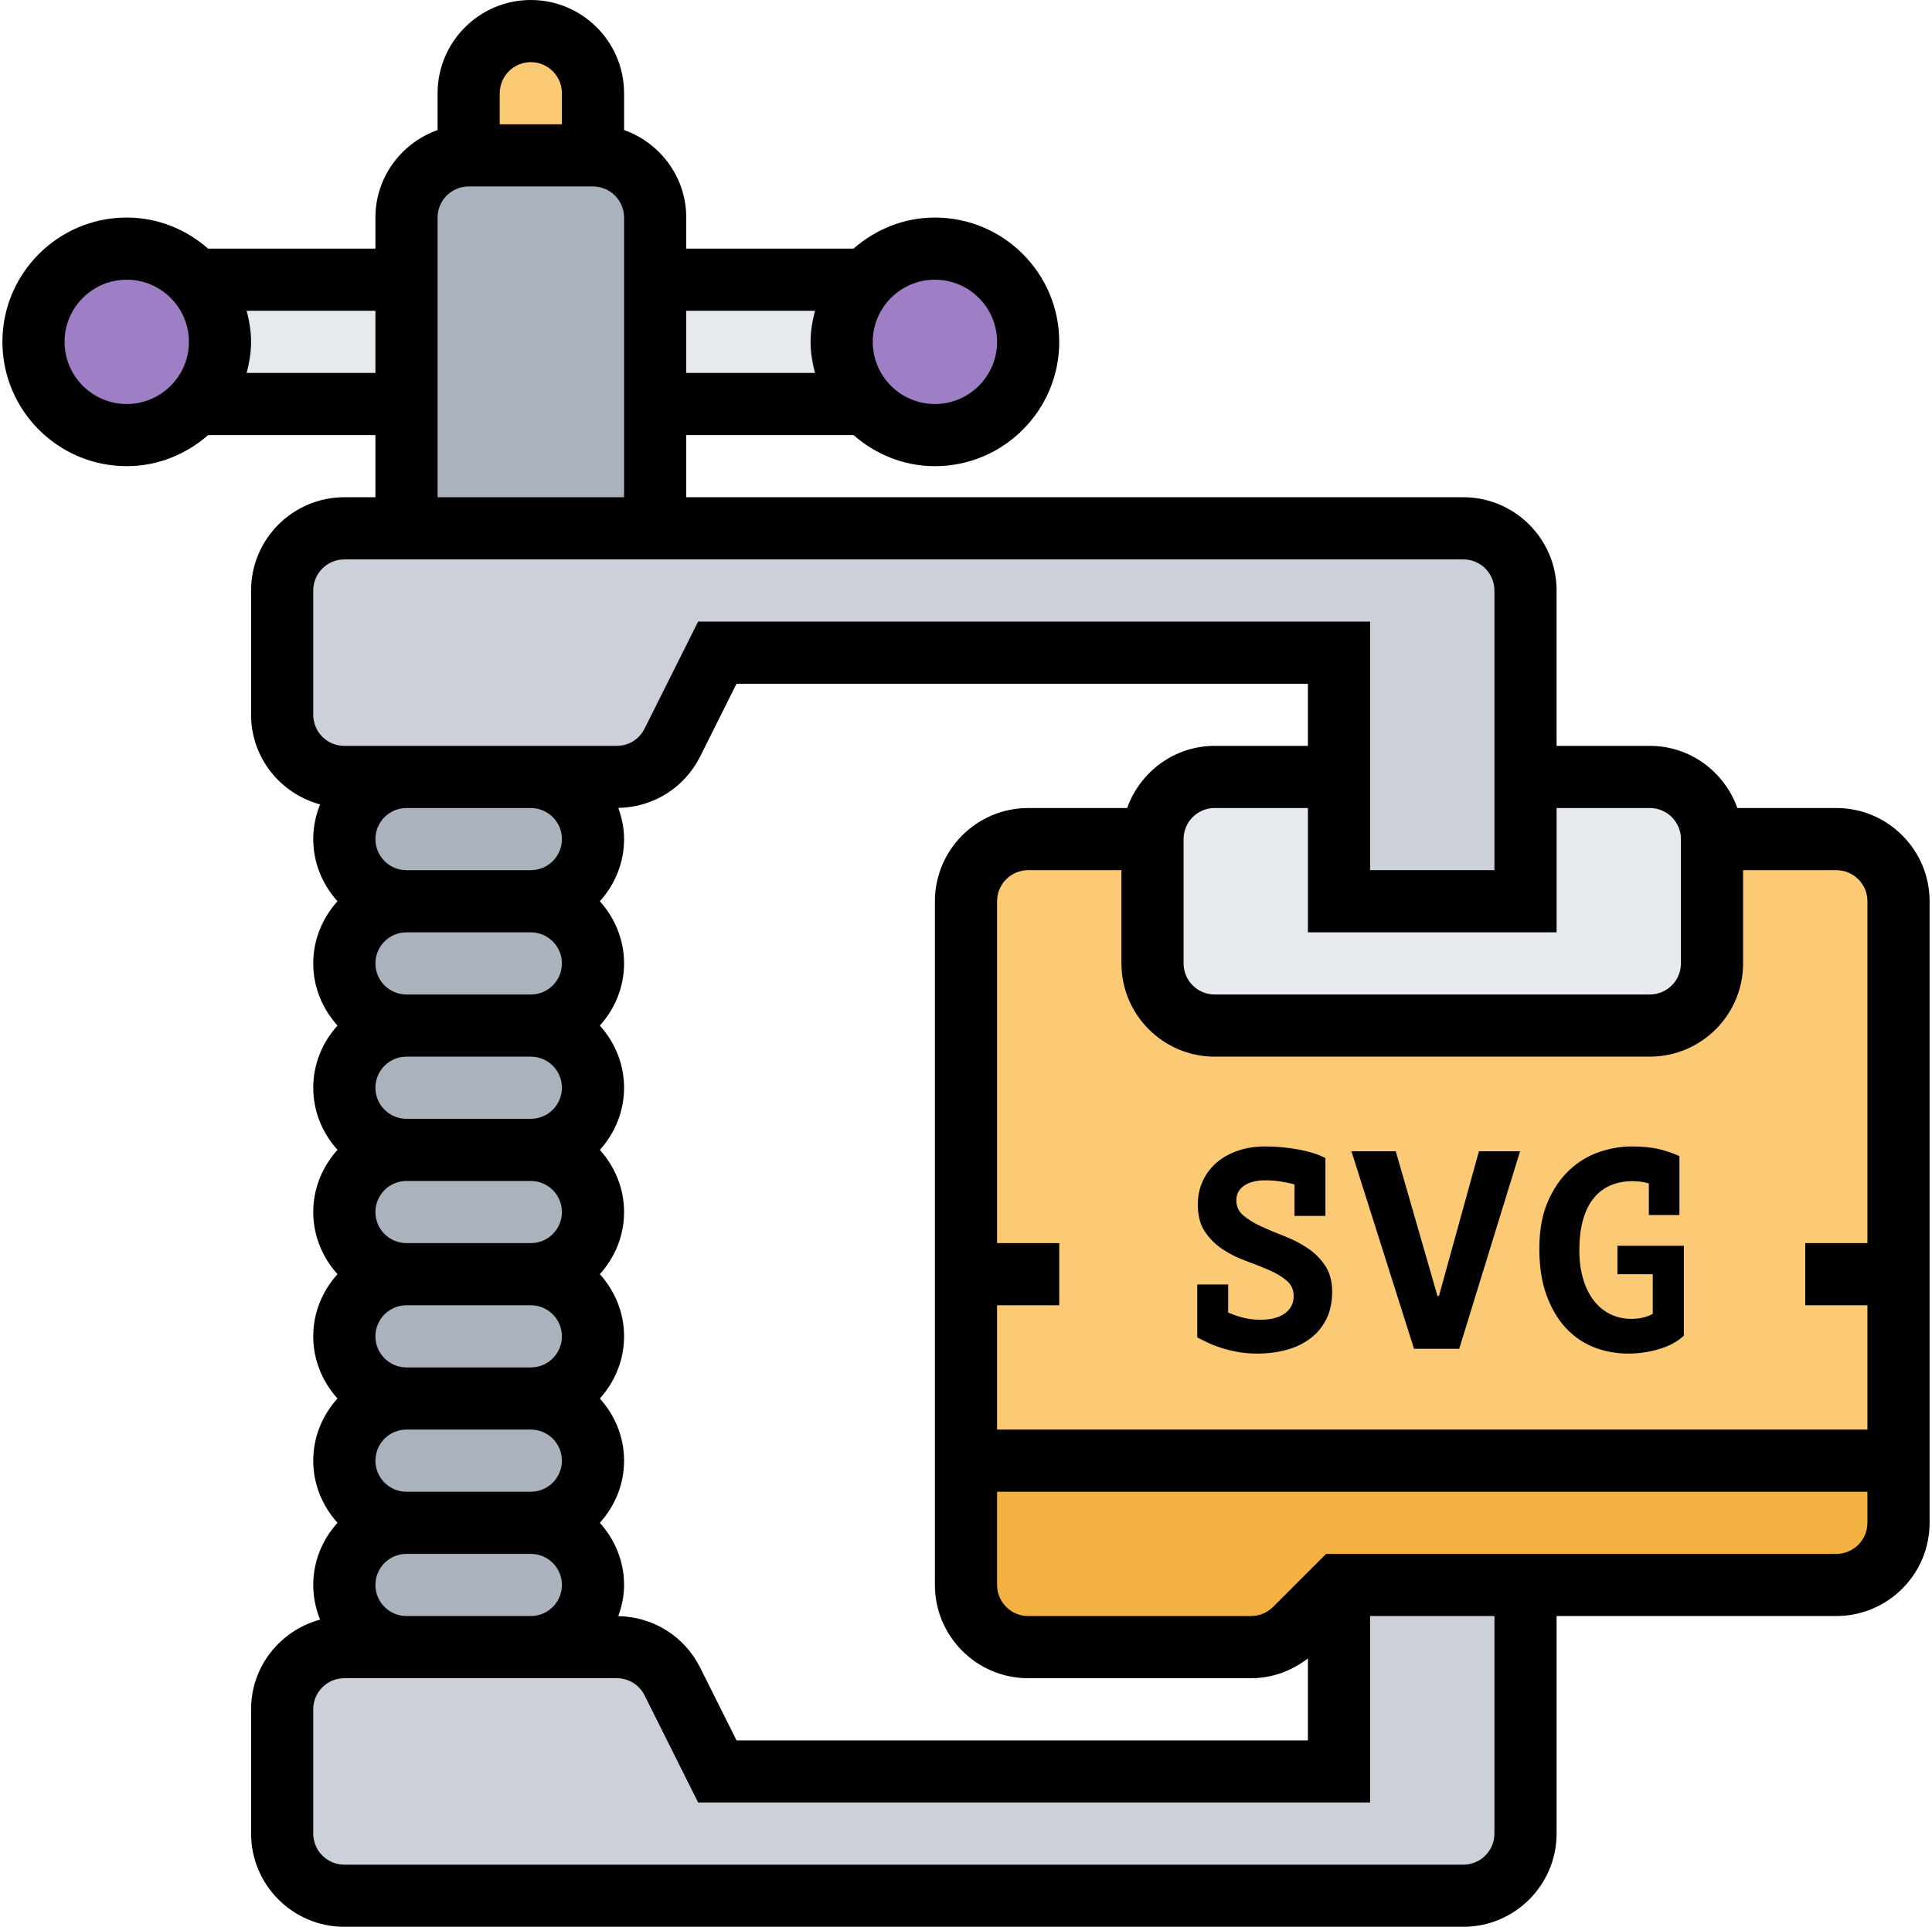
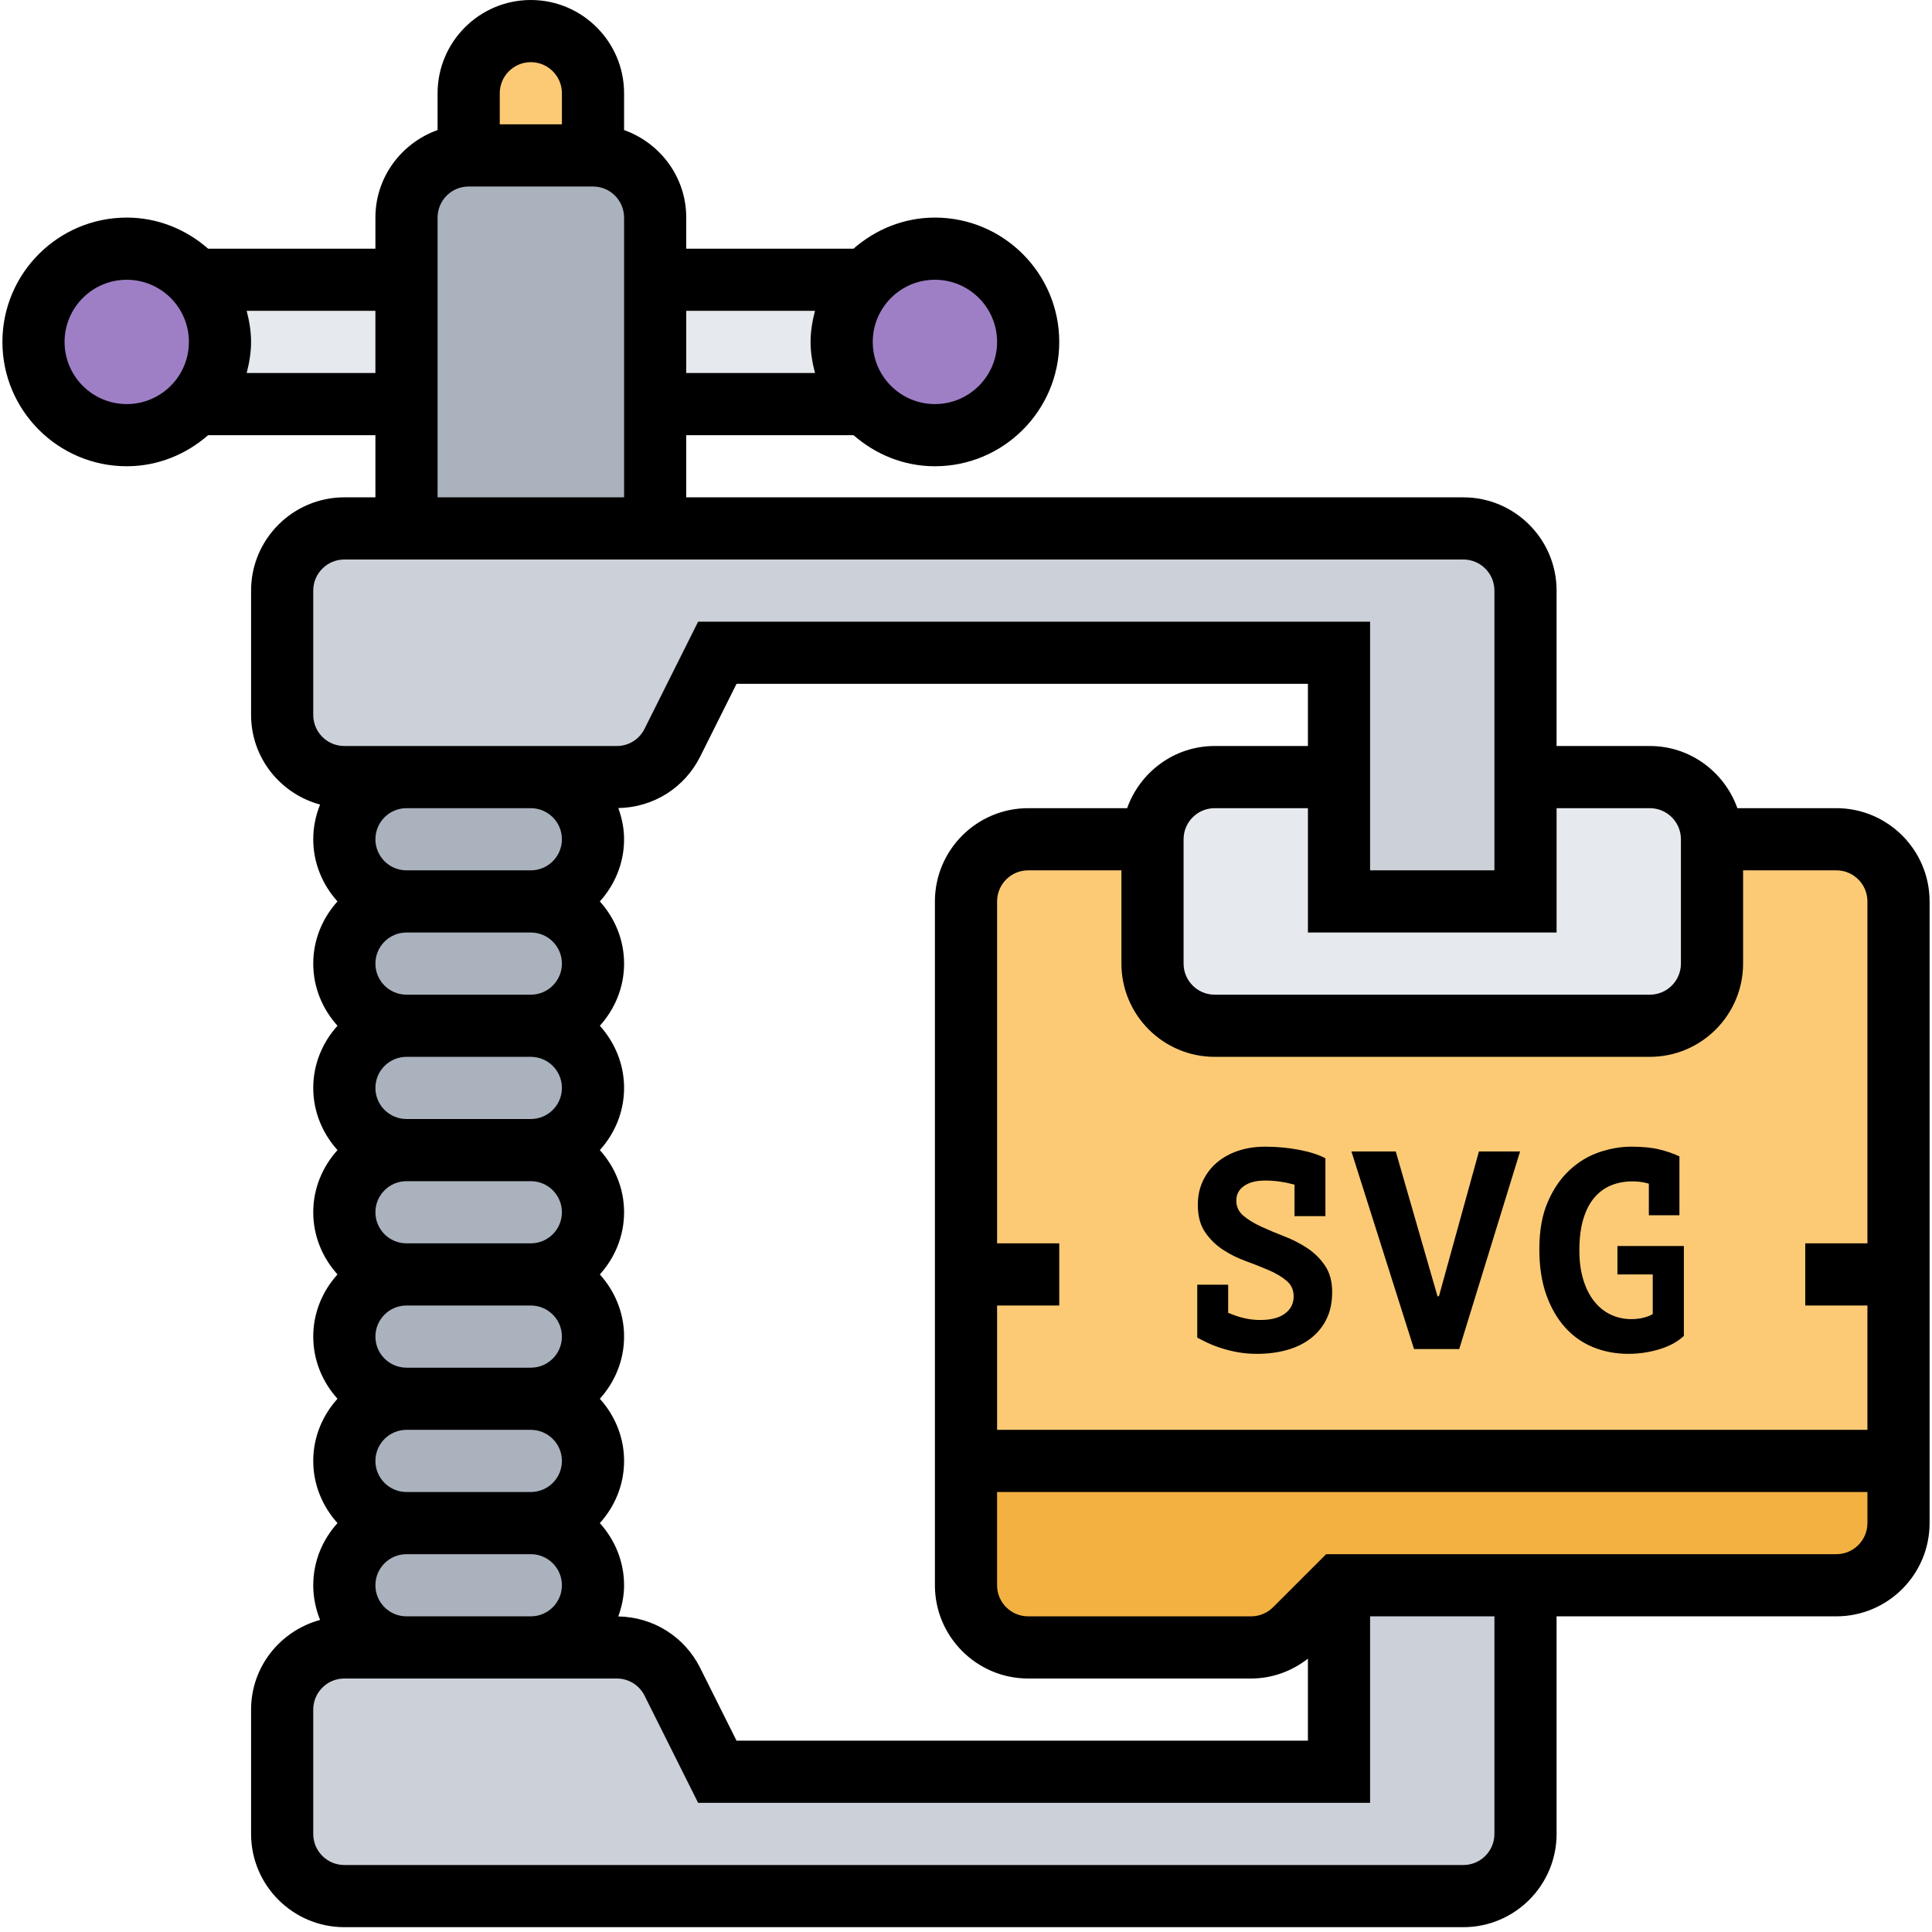
- <svg xmlns="http://www.w3.org/2000/svg" viewBox="0 0 401 400">
+ <svg xmlns="http://www.w3.org/2000/svg" viewBox="0 0 400 400">
  <g fill="none" fill-rule="evenodd">
-     <path fill="#FCCA75" d="M123.081 19.355v12.903H97.274V19.355c0-3.548 1.419-6.774 3.806-9.097 2.323-2.387 5.548-3.806 9.097-3.806 7.097 0 12.903 5.806 12.903 12.903z" />
-     <path fill="#E6E9ED" fill-rule="nonzero" d="M45.661 70.968c0-4.968-1.871-9.484-4.968-12.903h43.677v25.806H40.694c3.097-3.419 4.968-7.935 4.968-12.903zm90.323-12.903h43.677C176.565 61.484 174.694 66 174.694 70.968c0 4.968 1.871 9.484 4.968 12.903h-43.677V58.065z" />
-     <path fill="#9E7FC6" fill-rule="nonzero" d="M40.694 58.065C43.79 61.484 45.661 66 45.661 70.968c0 4.968-1.871 9.484-4.968 12.903h-.065c-3.419 4-8.581 6.452-14.323 6.452-10.71 0-19.355-8.645-19.355-19.355 0-10.71 8.645-19.355 19.355-19.355 5.742 0 10.903 2.452 14.323 6.452h.065zm153.355-6.452c10.71 0 19.355 8.645 19.355 19.355 0 10.71-8.645 19.355-19.355 19.355-5.742 0-10.903-2.452-14.323-6.452h-.065c-3.097-3.419-4.968-7.935-4.968-12.903 0-4.968 1.871-9.484 4.968-12.903h.065c3.419-4 8.581-6.452 14.323-6.452z" />
-     <path fill="#AAB2BD" d="M135.984 83.871v25.806H84.371V45.161c0-7.097 5.806-12.903 12.903-12.903h25.806c7.097 0 12.903 5.806 12.903 12.903v38.71z" />
-     <path fill="#FCCA75" d="M381.145 174.194H355.339V200c0 7.097-5.806 12.903-12.903 12.903h-90.323c-7.097 0-12.903-5.806-12.903-12.903v-25.806h-25.806C206.306 174.194 200.5 180 200.5 187.097v116.129h193.548V187.097c0-7.097-5.806-12.903-12.903-12.903z" />
-     <path fill="#E6E9ED" d="M342.435 161.29h-90.323c-7.097 0-12.903 5.806-12.903 12.903V200c0 7.097 5.806 12.903 12.903 12.903h90.323c7.097 0 12.903-5.806 12.903-12.903v-25.806c0-7.097-5.806-12.903-12.903-12.903z" />
-     <path fill="#F3B141" d="M394.048 303.226v12.903c0 7.097-5.806 12.903-12.903 12.903H277.919l-9.097 9.097c-2.452 2.452-5.742 3.806-9.161 3.806h-46.258c-7.097 0-12.903-5.806-12.903-12.903v-25.806h193.548z" />
-     <path fill="#CCD1D9" fill-rule="nonzero" d="M316.629 161.29v25.806h-38.71v-51.613H148.887l-9.355 18.645c-2.194 4.387-6.645 7.161-11.548 7.161H71.468c-7.097 0-12.903-5.806-12.903-12.903v-25.806c0-7.097 5.806-12.903 12.903-12.903H303.726c7.097 0 12.903 5.806 12.903 12.903v38.71zm0 167.742v51.613c0 7.097-5.806 12.903-12.903 12.903H71.468c-7.097 0-12.903-5.806-12.903-12.903V354.839c0-7.097 5.806-12.903 12.903-12.903h56.516c4.903 0 9.355 2.774 11.548 7.161l9.355 18.645h129.032v-38.71h38.71z" />
-     <path fill="#AAB2BD" fill-rule="nonzero" d="M110.177 238.71c7.097 0 12.903 5.806 12.903 12.903 0 3.548-1.419 6.774-3.806 9.097-2.323 2.387-5.548 3.806-9.097 3.806H84.371c-7.097 0-12.903-5.806-12.903-12.903 0-3.548 1.419-6.774 3.806-9.097 2.323-2.387 5.548-3.806 9.097-3.806h25.806zm0-25.806c7.097 0 12.903 5.806 12.903 12.903 0 3.548-1.419 6.774-3.806 9.097-2.323 2.387-5.548 3.806-9.097 3.806H84.371c-7.097 0-12.903-5.806-12.903-12.903 0-3.548 1.419-6.774 3.806-9.097 2.323-2.387 5.548-3.806 9.097-3.806h25.806zm0-25.806c7.097 0 12.903 5.806 12.903 12.903 0 3.548-1.419 6.774-3.806 9.097-2.323 2.387-5.548 3.806-9.097 3.806H84.371c-7.097 0-12.903-5.806-12.903-12.903 0-3.548 1.419-6.774 3.806-9.097 2.323-2.387 5.548-3.806 9.097-3.806h25.806zm0 77.419c7.097 0 12.903 5.806 12.903 12.903 0 3.548-1.419 6.774-3.806 9.097-2.323 2.387-5.548 3.806-9.097 3.806H84.371c-7.097 0-12.903-5.806-12.903-12.903 0-3.548 1.419-6.774 3.806-9.097 2.323-2.387 5.548-3.806 9.097-3.806h25.806zm0 25.806c7.097 0 12.903 5.806 12.903 12.903 0 3.548-1.419 6.774-3.806 9.097-2.323 2.387-5.548 3.806-9.097 3.806H84.371c-7.097 0-12.903-5.806-12.903-12.903 0-3.548 1.419-6.774 3.806-9.097 2.323-2.387 5.548-3.806 9.097-3.806h25.806zm0 25.806c7.097 0 12.903 5.806 12.903 12.903 0 3.548-1.419 6.774-3.806 9.097-2.323 2.387-5.548 3.806-9.097 3.806H84.371c-7.097 0-12.903-5.806-12.903-12.903 0-3.548 1.419-6.774 3.806-9.097 2.323-2.387 5.548-3.806 9.097-3.806h25.806zm0-154.839c7.097 0 12.903 5.806 12.903 12.903 0 3.548-1.419 6.774-3.806 9.097-2.323 2.387-5.548 3.806-9.097 3.806H84.371c-7.097 0-12.903-5.806-12.903-12.903 0-3.548 1.419-6.774 3.806-9.097 2.323-2.387 5.548-3.806 9.097-3.806h25.806z" />
-     <path fill="#000" fill-rule="nonzero" d="M381.145 167.742h-20.542c-2.671-7.49-9.768-12.903-18.168-12.903h-19.355v-32.258c0-10.671-8.684-19.355-19.355-19.355H142.435V90.323h34.723c4.535 3.968 10.4 6.452 16.89 6.452 14.232 0 25.806-11.574 25.806-25.806 0-14.232-11.574-25.806-25.806-25.806-6.49 0-12.355 2.484-16.89 6.452h-34.723v-6.452c0-8.4-5.413-15.497-12.903-18.168v-7.639C129.532 8.684 120.848 0 110.177 0 99.506 0 90.823 8.684 90.823 19.355v7.639c-7.49 2.671-12.903 9.768-12.903 18.168v6.452H43.197c-4.535-3.968-10.4-6.452-16.89-6.452C12.074 45.161.5 56.735.5 70.968.5 85.2 12.074 96.774 26.306 96.774c6.49 0 12.355-2.484 16.89-6.452h34.723v12.903h-6.452c-10.671 0-19.355 8.684-19.355 19.355v25.806c0 8.923 6.097 16.381 14.323 18.606-.897 2.232-1.419 4.652-1.419 7.2 0 4.974 1.942 9.471 5.032 12.903C66.952 190.529 65.016 195.026 65.016 200s1.942 9.471 5.032 12.903c-3.097 3.432-5.032 7.929-5.032 12.903 0 4.974 1.942 9.471 5.032 12.903-3.097 3.432-5.032 7.929-5.032 12.903 0 4.974 1.942 9.471 5.032 12.903-3.097 3.432-5.032 7.929-5.032 12.903 0 4.974 1.942 9.471 5.032 12.903-3.097 3.432-5.032 7.929-5.032 12.903 0 4.974 1.942 9.471 5.032 12.903-3.097 3.432-5.032 7.929-5.032 12.903 0 2.548.523 4.968 1.419 7.2-8.226 2.226-14.323 9.684-14.323 18.606v25.806c0 10.671 8.684 19.355 19.355 19.355H303.726c10.671 0 19.355-8.684 19.355-19.355v-45.161h58.065c10.671 0 19.355-8.684 19.355-19.355V187.097c0-10.671-8.684-19.355-19.355-19.355zm6.452 19.355v70.968h-12.903v12.903h12.903v25.806H206.952v-25.806h12.903v-12.903h-12.903v-70.968c0-3.561 2.89-6.452 6.452-6.452h19.355V200c0 10.671 8.684 19.355 19.355 19.355h90.323c10.671 0 19.355-8.684 19.355-19.355v-19.355h19.355c3.561 0 6.452 2.89 6.452 6.452zM77.919 329.032c0-3.561 2.89-6.452 6.452-6.452h25.806c3.561 0 6.452 2.89 6.452 6.452s-2.89 6.452-6.452 6.452H84.371c-3.561 0-6.452-2.89-6.452-6.452zm0-25.806c0-3.561 2.89-6.452 6.452-6.452h25.806c3.561 0 6.452 2.89 6.452 6.452 0 3.561-2.89 6.452-6.452 6.452H84.371c-3.561 0-6.452-2.89-6.452-6.452zm0-25.806c0-3.561 2.89-6.452 6.452-6.452h25.806c3.561 0 6.452 2.89 6.452 6.452s-2.89 6.452-6.452 6.452H84.371c-3.561 0-6.452-2.89-6.452-6.452zm0-25.806c0-3.561 2.89-6.452 6.452-6.452h25.806c3.561 0 6.452 2.89 6.452 6.452 0 3.561-2.89 6.452-6.452 6.452H84.371c-3.561 0-6.452-2.89-6.452-6.452zm0-25.806c0-3.561 2.89-6.452 6.452-6.452h25.806c3.561 0 6.452 2.89 6.452 6.452 0 3.561-2.89 6.452-6.452 6.452H84.371c-3.561 0-6.452-2.89-6.452-6.452zm0-25.806c0-3.561 2.89-6.452 6.452-6.452h25.806c3.561 0 6.452 2.89 6.452 6.452s-2.89 6.452-6.452 6.452H84.371c-3.561 0-6.452-2.89-6.452-6.452zm0-25.806c0-3.561 2.89-6.452 6.452-6.452h25.806c3.561 0 6.452 2.89 6.452 6.452 0 3.561-2.89 6.452-6.452 6.452H84.371c-3.561 0-6.452-2.89-6.452-6.452zM124.5 316.129c3.097-3.432 5.032-7.929 5.032-12.903 0-4.974-1.942-9.471-5.032-12.903 3.097-3.432 5.032-7.929 5.032-12.903 0-4.974-1.942-9.471-5.032-12.903 3.097-3.432 5.032-7.929 5.032-12.903 0-4.974-1.942-9.471-5.032-12.903 3.097-3.432 5.032-7.929 5.032-12.903 0-4.974-1.942-9.471-5.032-12.903 3.097-3.432 5.032-7.929 5.032-12.903s-1.942-9.471-5.032-12.903c3.097-3.432 5.032-7.929 5.032-12.903 0-2.284-.471-4.439-1.194-6.477 7.245-.123 13.735-4.181 16.987-10.677l7.548-15.103h118.594v12.903h-19.355c-8.4 0-15.497 5.413-18.168 12.903h-20.542c-10.671 0-19.355 8.684-19.355 19.355v141.935c0 10.671 8.684 19.355 19.355 19.355h46.271c4.342 0 8.419-1.497 11.794-4.116v17.019H152.874l-7.555-15.11c-3.252-6.497-9.742-10.555-16.987-10.677.729-2.032 1.2-4.187 1.2-6.471 0-4.974-1.942-9.471-5.032-12.903zm217.935-148.387c3.561 0 6.452 2.89 6.452 6.452V200c0 3.561-2.89 6.452-6.452 6.452h-90.323c-3.561 0-6.452-2.89-6.452-6.452v-25.806c0-3.561 2.89-6.452 6.452-6.452h19.355v25.806h51.613v-25.806h19.355zM194.048 58.065c7.116 0 12.903 5.787 12.903 12.903 0 7.116-5.787 12.903-12.903 12.903s-12.903-5.787-12.903-12.903c0-7.116 5.787-12.903 12.903-12.903zm-24.89 6.452c-.542 2.077-.916 4.213-.916 6.452 0 2.239.374 4.374.916 6.452h-26.723V64.516h26.723zm-58.981-51.613c3.561 0 6.452 2.89 6.452 6.452v6.452h-12.903v-6.452c0-3.561 2.89-6.452 6.452-6.452zM26.306 83.871c-7.116 0-12.903-5.787-12.903-12.903 0-7.116 5.787-12.903 12.903-12.903s12.903 5.787 12.903 12.903c0 7.116-5.787 12.903-12.903 12.903zm24.89-6.452c.542-2.077.916-4.213.916-6.452 0-2.239-.374-4.374-.916-6.452h26.723v12.903H51.197zm39.626-32.258c0-3.561 2.89-6.452 6.452-6.452h25.806c3.561 0 6.452 2.89 6.452 6.452v58.065H90.823V45.161zM65.016 122.581c0-3.561 2.89-6.452 6.452-6.452H303.726c3.561 0 6.452 2.89 6.452 6.452v58.065h-25.806v-51.613H144.9l-11.123 22.239c-1.097 2.2-3.303 3.568-5.768 3.568H71.468c-3.561 0-6.452-2.89-6.452-6.452v-25.806zm245.161 258.065c0 3.561-2.89 6.452-6.452 6.452H71.468c-3.561 0-6.452-2.89-6.452-6.452V354.839c0-3.561 2.89-6.452 6.452-6.452h56.542c2.465 0 4.677 1.368 5.774 3.568L144.9 374.194h139.471v-38.71h25.806v45.161zm70.968-58.065H275.248l-11.013 11.013c-1.206 1.206-2.865 1.89-4.561 1.89h-46.271c-3.561 0-6.452-2.89-6.452-6.452v-19.355h180.645v6.452c0 3.561-2.89 6.452-6.452 6.452z" />
-     <path fill="#000" d="M248.5 266.647h6.417v5.848l.35.118c.894.394 1.876.719 2.946.975 1.069.256 2.207.384 3.413.384 2.178 0 3.869-.443 5.075-1.329 1.206-.886 1.808-2.077 1.808-3.573 0-1.339-.496-2.422-1.488-3.249-.992-.827-2.217-1.555-3.675-2.185-1.458-.63-3.053-1.26-4.783-1.89-1.731-.63-3.325-1.427-4.783-2.392-1.458-.965-2.683-2.176-3.675-3.633-.992-1.457-1.488-3.347-1.488-5.67 0-1.772.34-3.396 1.021-4.873.681-1.477 1.633-2.747 2.858-3.81 1.225-1.063 2.693-1.89 4.404-2.481 1.711-.591 3.617-.886 5.717-.886 2.372 0 4.706.217 7 .65 2.294.433 4.122 1.024 5.483 1.772v11.99h-6.417v-6.556c-.117 0-.233-.02-.35-.059-.856-.236-1.779-.423-2.771-.561-.992-.138-1.974-.207-2.946-.207-1.867 0-3.335.374-4.404 1.122-1.069.748-1.604 1.752-1.604 3.012 0 1.299.496 2.363 1.488 3.19.992.827 2.217 1.575 3.675 2.245 1.458.669 3.053 1.339 4.783 2.008 1.731.669 3.325 1.486 4.783 2.451 1.458.965 2.683 2.176 3.675 3.633.992 1.457 1.488 3.288 1.488 5.493 0 2.126-.389 3.987-1.167 5.582-.778 1.595-1.867 2.934-3.267 4.016-1.4 1.083-3.053 1.89-4.958 2.422-1.906.532-3.967.797-6.183.797-1.478 0-2.849-.118-4.112-.354-1.264-.236-2.431-.532-3.5-.886-1.069-.354-2.012-.728-2.829-1.122-.817-.394-1.478-.728-1.983-1.004v-10.986zm49.861 2.4h.301L306.96 239H315.5l-12.629 41h-9.381L280.5 239h9.201l8.66 30.047zm37.351-10.433H349.5v18.665c-1.308 1.221-3.01 2.146-5.106 2.776-2.096.63-4.24.945-6.433.945-2.577 0-4.99-.453-7.24-1.359-2.25-.906-4.202-2.274-5.856-4.105-1.654-1.831-2.962-4.095-3.923-6.793-.962-2.697-1.442-5.857-1.442-9.48 0-3.82.577-7.068 1.731-9.746 1.154-2.678 2.644-4.873 4.471-6.586 1.827-1.713 3.875-2.963 6.144-3.751 2.269-.788 4.519-1.181 6.75-1.181 2.308 0 4.231.187 5.769.561 1.538.374 2.942.856 4.212 1.447v12.227h-6.346v-6.556l-.923-.236c-.769-.158-1.615-.236-2.538-.236-1.577 0-3.038.276-4.385.827-1.346.551-2.51 1.408-3.49 2.569-.981 1.162-1.74 2.648-2.279 4.459-.538 1.811-.808 3.977-.808 6.497 0 2.245.269 4.253.808 6.025.538 1.772 1.288 3.268 2.25 4.489.962 1.221 2.106 2.146 3.433 2.776 1.327.63 2.76.945 4.298.945 1 0 1.913-.118 2.74-.354.827-.236 1.394-.473 1.702-.709v-8.21h-7.327v-5.907z" />
+     <path fill="#FCCA75" d="M122.774 19.307v12.87H97.032v-12.87c0-3.54 1.415-6.758 3.797-9.075 2.316-2.38 5.534-3.796 9.074-3.796 7.079 0 12.87 5.791 12.87 12.87z" />
+     <path fill="#E6E9ED" fill-rule="nonzero" d="M45.547 70.79c0-4.955-1.866-9.46-4.955-12.87h43.569v25.742H40.592a19.083 19.083 0 004.955-12.871zm90.098-12.87h43.568a19.083 19.083 0 00-4.955 12.87c0 4.956 1.866 9.461 4.955 12.872h-43.568V57.92z" />
+     <path fill="#9E7FC6" fill-rule="nonzero" d="M40.592 57.92a19.083 19.083 0 014.955 12.87c0 4.956-1.866 9.461-4.955 12.872h-.064c-3.411 3.99-8.56 6.435-14.287 6.435-10.683 0-19.307-8.623-19.307-19.306 0-10.683 8.624-19.307 19.307-19.307 5.727 0 10.876 2.446 14.287 6.436h.064zm152.972-6.436c10.683 0 19.307 8.624 19.307 19.307 0 10.683-8.624 19.306-19.307 19.306-5.727 0-10.876-2.445-14.286-6.435h-.065a19.083 19.083 0 01-4.955-12.871c0-4.956 1.866-9.46 4.955-12.871h.065c3.41-3.99 8.559-6.436 14.286-6.436z" />
+     <path fill="#AAB2BD" d="M135.645 83.662v25.742H84.16V45.049c0-7.08 5.792-12.871 12.87-12.871h25.743c7.079 0 12.87 5.792 12.87 12.87v38.614z" />
+     <path fill="#FCCA75" d="M380.195 173.76h-25.742V199.5c0 7.08-5.792 12.871-12.871 12.871h-90.098c-7.079 0-12.87-5.792-12.87-12.87v-25.743H212.87c-7.079 0-12.871 5.792-12.871 12.871v115.84h193.066V186.63c0-7.079-5.792-12.87-12.871-12.87z" />
+     <path fill="#E6E9ED" d="M341.582 160.888h-90.098c-7.079 0-12.87 5.792-12.87 12.871v25.742c0 7.08 5.791 12.871 12.87 12.871h90.098c7.079 0 12.87-5.792 12.87-12.87v-25.743c0-7.079-5.791-12.87-12.87-12.87z" />
+     <path fill="#F3B141" d="M393.066 302.47v12.87c0 7.08-5.792 12.872-12.871 12.872H277.226l-9.074 9.074a12.91 12.91 0 01-9.138 3.797H212.87c-7.079 0-12.871-5.792-12.871-12.871V302.47h193.066z" />
+     <path fill="#CCD1D9" fill-rule="nonzero" d="M315.84 160.888v25.742h-38.614v-51.484h-128.71l-9.332 18.599c-2.188 4.376-6.628 7.143-11.52 7.143H71.29c-7.08 0-12.872-5.792-12.872-12.87v-25.743c0-7.08 5.792-12.871 12.872-12.871h231.678c7.08 0 12.871 5.792 12.871 12.871v38.613zm0 167.324v51.484c0 7.079-5.793 12.871-12.872 12.871H71.29c-7.08 0-12.872-5.792-12.872-12.871v-25.742c0-7.08 5.792-12.871 12.872-12.871h56.375c4.89 0 9.331 2.767 11.52 7.143l9.33 18.599h128.711v-38.613h38.613z" />
+     <path fill="#AAB2BD" fill-rule="nonzero" d="M109.903 238.114c7.079 0 12.87 5.792 12.87 12.871 0 3.54-1.415 6.758-3.796 9.075-2.317 2.38-5.535 3.796-9.074 3.796H84.16c-7.08 0-12.871-5.791-12.871-12.87 0-3.54 1.415-6.758 3.796-9.075 2.317-2.38 5.535-3.797 9.075-3.797h25.742zm0-25.742c7.079 0 12.87 5.792 12.87 12.871 0 3.54-1.415 6.758-3.796 9.074-2.317 2.382-5.535 3.797-9.074 3.797H84.16c-7.08 0-12.871-5.792-12.871-12.87 0-3.54 1.415-6.758 3.796-9.075 2.317-2.38 5.535-3.797 9.075-3.797h25.742zm0-25.742c7.079 0 12.87 5.792 12.87 12.871 0 3.54-1.415 6.758-3.796 9.074-2.317 2.381-5.535 3.797-9.074 3.797H84.16c-7.08 0-12.871-5.792-12.871-12.87 0-3.54 1.415-6.758 3.796-9.075 2.317-2.381 5.535-3.797 9.075-3.797h25.742zm0 77.226c7.079 0 12.87 5.792 12.87 12.872 0 3.54-1.415 6.757-3.796 9.074-2.317 2.38-5.535 3.797-9.074 3.797H84.16c-7.08 0-12.871-5.792-12.871-12.871 0-3.54 1.415-6.758 3.796-9.075 2.317-2.38 5.535-3.797 9.075-3.797h25.742zm0 25.743c7.079 0 12.87 5.792 12.87 12.87 0 3.54-1.415 6.758-3.796 9.075-2.317 2.38-5.535 3.797-9.074 3.797H84.16c-7.08 0-12.871-5.792-12.871-12.871 0-3.54 1.415-6.758 3.796-9.074 2.317-2.382 5.535-3.797 9.075-3.797h25.742zm0 25.742c7.079 0 12.87 5.792 12.87 12.87 0 3.54-1.415 6.758-3.796 9.075-2.317 2.381-5.535 3.797-9.074 3.797H84.16c-7.08 0-12.871-5.792-12.871-12.871 0-3.54 1.415-6.758 3.796-9.074 2.317-2.382 5.535-3.797 9.075-3.797h25.742zm0-154.453c7.079 0 12.87 5.792 12.87 12.871 0 3.54-1.415 6.757-3.796 9.074-2.317 2.381-5.535 3.797-9.074 3.797H84.16c-7.08 0-12.871-5.792-12.871-12.87 0-3.54 1.415-6.758 3.796-9.075 2.317-2.381 5.535-3.797 9.075-3.797h25.742z" />
+     <path fill="#000" fill-rule="nonzero" d="M380.195 167.324h-20.491c-2.664-7.472-9.743-12.871-18.122-12.871h-19.307v-32.178c0-10.644-8.662-19.307-19.307-19.307H142.08v-12.87h34.636c4.524 3.957 10.374 6.435 16.848 6.435 14.197 0 25.743-11.545 25.743-25.742 0-14.197-11.546-25.742-25.743-25.742-6.474 0-12.324 2.477-16.848 6.435H142.08V45.05c0-8.38-5.4-15.458-12.87-18.123v-7.62C129.21 8.663 120.546 0 109.902 0 99.258 0 90.596 8.662 90.596 19.307v7.62c-7.472 2.664-12.871 9.743-12.871 18.122v6.435H43.089c-4.524-3.958-10.374-6.435-16.848-6.435C12.044 45.049.499 56.594.499 70.79c0 14.197 11.545 25.742 25.742 25.742 6.474 0 12.324-2.478 16.848-6.436h34.636v12.871H71.29c-10.645 0-19.307 8.663-19.307 19.307v25.742c0 8.9 6.082 16.34 14.287 18.56-.895 2.227-1.416 4.64-1.416 7.182 0 4.962 1.937 9.448 5.02 12.871-3.09 3.424-5.02 7.91-5.02 12.871 0 4.962 1.937 9.448 5.02 12.871-3.09 3.424-5.02 7.91-5.02 12.871 0 4.962 1.937 9.448 5.02 12.871-3.09 3.424-5.02 7.91-5.02 12.871 0 4.962 1.937 9.448 5.02 12.871-3.09 3.424-5.02 7.91-5.02 12.872 0 4.961 1.937 9.447 5.02 12.87-3.09 3.424-5.02 7.91-5.02 12.872 0 4.961 1.937 9.447 5.02 12.87-3.09 3.424-5.02 7.91-5.02 12.872 0 2.542.521 4.955 1.416 7.182-8.205 2.22-14.287 9.66-14.287 18.56v25.742c0 10.644 8.662 19.306 19.307 19.306h231.678c10.645 0 19.307-8.662 19.307-19.306v-45.049h57.92c10.644 0 19.306-8.662 19.306-19.306V186.63c0-10.645-8.662-19.307-19.306-19.307zm6.435 19.306v70.791h-12.87v12.871h12.87v25.742H206.436v-25.742h12.87v-12.871h-12.87v-70.79a6.438 6.438 0 016.435-6.436h19.307V199.5c0 10.645 8.662 19.307 19.306 19.307h90.098c10.644 0 19.306-8.662 19.306-19.307v-19.306h19.307a6.438 6.438 0 016.435 6.435zM77.725 328.212a6.438 6.438 0 016.436-6.436h25.742a6.438 6.438 0 016.435 6.436 6.438 6.438 0 01-6.435 6.435H84.16a6.438 6.438 0 01-6.436-6.435zm0-25.742a6.438 6.438 0 016.436-6.436h25.742a6.438 6.438 0 016.435 6.436 6.438 6.438 0 01-6.435 6.435H84.16a6.438 6.438 0 01-6.436-6.435zm0-25.742a6.438 6.438 0 016.436-6.436h25.742a6.438 6.438 0 016.435 6.436 6.438 6.438 0 01-6.435 6.435H84.16a6.438 6.438 0 01-6.436-6.435zm0-25.743a6.438 6.438 0 016.436-6.435h25.742a6.438 6.438 0 016.435 6.435 6.438 6.438 0 01-6.435 6.436H84.16a6.438 6.438 0 01-6.436-6.436zm0-25.742a6.438 6.438 0 016.436-6.435h25.742a6.438 6.438 0 016.435 6.435 6.438 6.438 0 01-6.435 6.436H84.16a6.438 6.438 0 01-6.436-6.436zm0-25.742a6.438 6.438 0 016.436-6.435h25.742a6.438 6.438 0 016.435 6.435 6.438 6.438 0 01-6.435 6.436H84.16a6.438 6.438 0 01-6.436-6.436zm0-25.742a6.438 6.438 0 016.436-6.435h25.742a6.438 6.438 0 016.435 6.435 6.438 6.438 0 01-6.435 6.436H84.16a6.438 6.438 0 01-6.436-6.436zm46.465 141.582c3.089-3.424 5.02-7.91 5.02-12.871 0-4.962-1.938-9.448-5.02-12.871 3.089-3.424 5.02-7.91 5.02-12.871 0-4.962-1.938-9.448-5.02-12.872 3.089-3.423 5.02-7.909 5.02-12.87 0-4.962-1.938-9.448-5.02-12.872 3.089-3.423 5.02-7.909 5.02-12.87 0-4.962-1.938-9.448-5.02-12.872 3.089-3.423 5.02-7.909 5.02-12.87 0-4.963-1.938-9.448-5.02-12.872 3.089-3.423 5.02-7.91 5.02-12.87 0-2.279-.47-4.428-1.191-6.462 7.227-.122 13.7-4.17 16.944-10.65l7.53-15.066h118.298v12.87h-19.307c-8.379 0-15.458 5.4-18.122 12.872H212.87c-10.644 0-19.307 8.662-19.307 19.306v141.582c0 10.644 8.663 19.306 19.307 19.306h46.156c4.33 0 8.398-1.493 11.764-4.106v16.977H152.493l-7.536-15.072c-3.244-6.48-9.718-10.528-16.945-10.65.727-2.028 1.197-4.177 1.197-6.455 0-4.962-1.937-9.448-5.02-12.871zm217.392-148.017a6.438 6.438 0 016.435 6.435v25.742a6.438 6.438 0 01-6.435 6.436h-90.098a6.438 6.438 0 01-6.435-6.436V173.76a6.438 6.438 0 016.435-6.435h19.307v25.742h51.484v-25.742h19.307zM193.564 57.92c7.099 0 12.872 5.772 12.872 12.87 0 7.1-5.773 12.872-12.872 12.872-7.098 0-12.87-5.773-12.87-12.871 0-7.099 5.772-12.871 12.87-12.871zm-24.828 6.435c-.54 2.072-.914 4.203-.914 6.436 0 2.233.374 4.363.914 6.435H142.08v-12.87h26.656zm-58.833-51.484a6.438 6.438 0 016.435 6.436v6.435h-12.87v-6.435a6.438 6.438 0 016.435-6.436zM26.24 83.661c-7.099 0-12.871-5.772-12.871-12.87 0-7.099 5.772-12.871 12.87-12.871 7.1 0 12.872 5.772 12.872 12.87 0 7.1-5.773 12.872-12.871 12.872zm24.828-6.435c.54-2.072.914-4.202.914-6.435 0-2.233-.373-4.364-.914-6.436h26.656v12.871H51.069zM90.596 45.05a6.438 6.438 0 016.436-6.436h25.742a6.438 6.438 0 016.435 6.436v57.92H90.596v-57.92zm-25.742 77.226a6.438 6.438 0 016.436-6.436h231.678a6.438 6.438 0 016.436 6.436v57.92h-25.742V128.71H144.539l-11.095 22.184a6.388 6.388 0 01-5.754 3.559h-56.4a6.438 6.438 0 01-6.436-6.436v-25.742zm244.55 257.42a6.438 6.438 0 01-6.436 6.436H71.29a6.438 6.438 0 01-6.436-6.435v-25.742a6.438 6.438 0 016.436-6.436h56.4a6.398 6.398 0 015.76 3.56l11.089 22.182h139.123v-38.613h25.742v45.049zm70.79-57.919H274.563l-10.985 10.986a6.468 6.468 0 01-4.55 1.885H212.87a6.438 6.438 0 01-6.435-6.435v-19.307H386.63v6.436a6.438 6.438 0 01-6.435 6.435z" />
+     <path fill="#000" fill-rule="nonzero" d="M247.88 265.982h6.401v5.833l.35.118c.891.393 1.87.717 2.938.972 1.066.255 2.201.383 3.404.383 2.172 0 3.86-.442 5.062-1.326 1.202-.884 1.804-2.072 1.804-3.564 0-1.336-.495-2.416-1.484-3.24-.99-.826-2.211-1.552-3.666-2.18a87.819 87.819 0 00-4.771-1.886 22.658 22.658 0 01-4.772-2.386 13.219 13.219 0 01-3.666-3.624c-.989-1.453-1.483-3.339-1.483-5.656 0-1.768.34-3.388 1.018-4.86a11.16 11.16 0 012.851-3.801c1.222-1.06 2.686-1.886 4.393-2.475 1.707-.589 3.608-.884 5.703-.884 2.366 0 4.694.217 6.982.649 2.289.432 4.112 1.02 5.47 1.767v11.96h-6.4v-6.54c-.117 0-.233-.019-.35-.058a21.521 21.521 0 00-2.764-.56 21.326 21.326 0 00-2.938-.206c-1.862 0-3.327.373-4.393 1.12-1.067.746-1.6 1.747-1.6 3.004 0 1.296.494 2.357 1.483 3.182.99.825 2.211 1.57 3.666 2.239a84.825 84.825 0 004.771 2.003 24.889 24.889 0 014.772 2.445 13.219 13.219 0 013.666 3.623c.989 1.454 1.483 3.28 1.483 5.48 0 2.121-.387 3.977-1.163 5.568a11.212 11.212 0 01-3.259 4.006c-1.396 1.08-3.045 1.886-4.946 2.416-1.9.53-3.957.795-6.168.795-1.474 0-2.841-.118-4.102-.353a26.716 26.716 0 01-3.491-.884 23.683 23.683 0 01-2.822-1.12 46.198 46.198 0 01-1.979-1.001v-10.959zm49.737 2.394h.3l8.278-29.972h8.518l-12.597 40.898h-9.358L279.8 238.404h9.179l8.638 29.972zm37.257-10.407h13.754v18.618c-1.304 1.218-3.002 2.141-5.093 2.77-2.09.628-4.23.942-6.416.942-2.57 0-4.978-.451-7.223-1.355a15.665 15.665 0 01-5.84-4.095c-1.65-1.826-2.955-4.085-3.914-6.775-.96-2.691-1.439-5.843-1.439-9.457 0-3.81.576-7.05 1.727-9.721 1.15-2.671 2.637-4.861 4.46-6.57 1.822-1.708 3.865-2.956 6.129-3.741 2.263-.786 4.508-1.179 6.733-1.179 2.302 0 4.22.187 5.755.56 1.534.373 2.935.855 4.2 1.444v12.196h-6.33v-6.54l-.92-.236a12.643 12.643 0 00-2.533-.235c-1.573 0-3.03.275-4.373.824-1.343.55-2.504 1.405-3.482 2.563-.978 1.16-1.736 2.642-2.273 4.449-.537 1.807-.806 3.967-.806 6.48 0 2.24.269 4.243.806 6.01.537 1.768 1.285 3.26 2.244 4.478.96 1.218 2.1 2.141 3.424 2.77 1.324.628 2.753.942 4.288.942.997 0 1.908-.118 2.733-.353.825-.236 1.391-.472 1.698-.707v-8.19h-7.309v-5.892z" />
  </g>
</svg>
